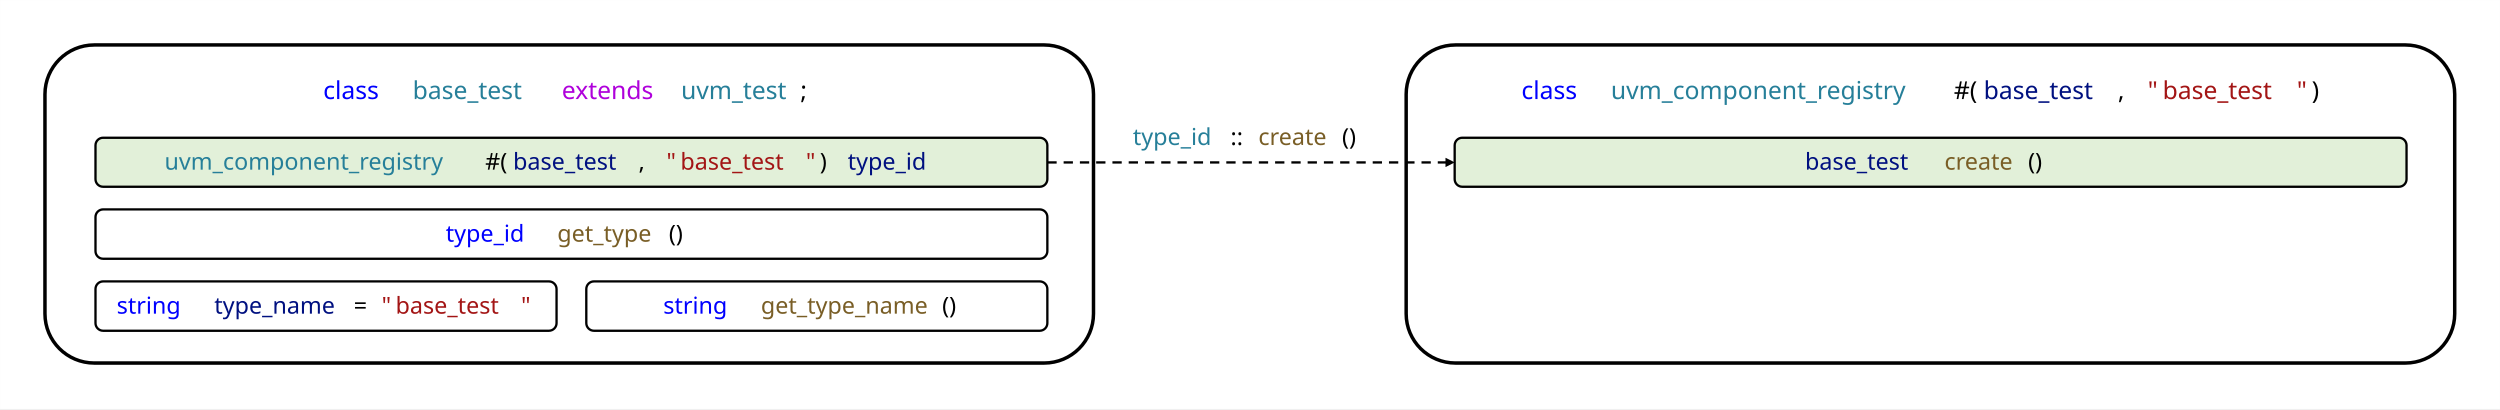
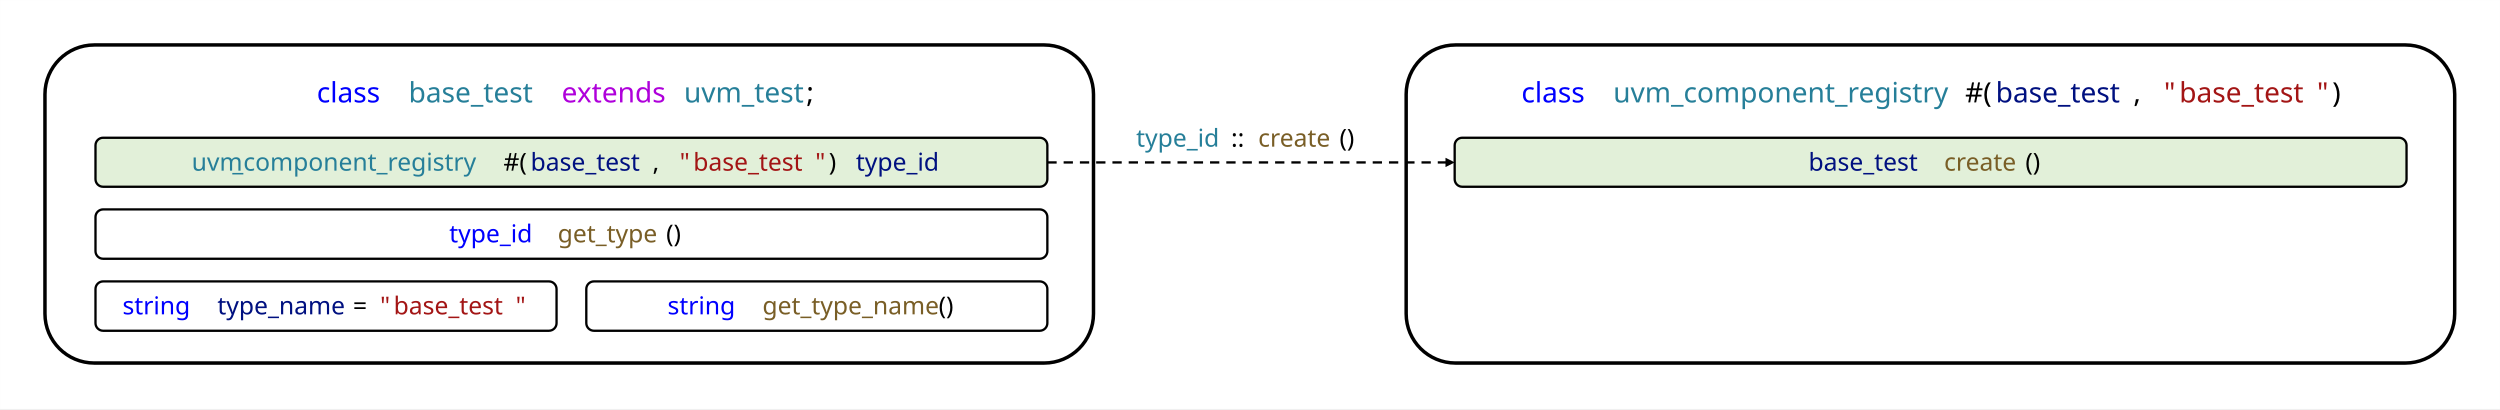
<svg xmlns="http://www.w3.org/2000/svg" width="7396" height="1210" xml:space="preserve" overflow="hidden">
  <g transform="translate(1200 -604)">
    <rect x="-1197.5" y="606.5" width="7391" height="1205" stroke="#FFFFFF" stroke-width="4.583" stroke-miterlimit="8" fill="#FFFFFF" />
    <path d="M-1067 882.836C-1067 802.293-1001.71 737-921.165 737L1889.16 737C1969.71 737 2035 802.293 2035 882.836L2035 1532.16C2035 1612.71 1969.71 1678 1889.16 1678L-921.165 1678C-1001.71 1678-1067 1612.71-1067 1532.16Z" stroke="#000000" stroke-width="10.312" stroke-miterlimit="8" fill="#FFFFFF" fill-rule="evenodd" />
-     <text fill="#0000FF" font-family="JetBrains Mono,JetBrains Mono_MSFontService,sans-serif" font-weight="400" font-size="73" transform="matrix(1 0 0 1 -243.891 897)">class</text>
-     <text fill="#267F99" font-family="JetBrains Mono,JetBrains Mono_MSFontService,sans-serif" font-weight="400" font-size="73" transform="matrix(1 0 0 1 20.7968 897)">base_test</text>
-     <text fill="#AF00DB" font-family="JetBrains Mono,JetBrains Mono_MSFontService,sans-serif" font-weight="400" font-size="73" transform="matrix(1 0 0 1 461.943 897)">extends</text>
-     <text fill="#267F99" font-family="JetBrains Mono,JetBrains Mono_MSFontService,sans-serif" font-weight="400" font-size="73" transform="matrix(1 0 0 1 814.859 897)">uvm_test</text>
-     <text font-family="JetBrains Mono,JetBrains Mono_MSFontService,sans-serif" font-weight="400" font-size="73" transform="matrix(1 0 0 1 1167.78 897)">;</text>
+     <text fill="#0000FF" font-family="Consolas,Consolas_MSFontService,sans-serif" font-weight="400" font-size="83" transform="matrix(1 0 0 1 -262.797 907)">class</text>
+     <text fill="#267F99" font-family="Consolas,Consolas_MSFontService,sans-serif" font-weight="400" font-size="83" transform="matrix(1 0 0 1 8.76555 907)">base_test</text>
+     <text fill="#AF00DB" font-family="Consolas,Consolas_MSFontService,sans-serif" font-weight="400" font-size="83" transform="matrix(1 0 0 1 461.37 907)">extends</text>
+     <text fill="#267F99" font-family="Consolas,Consolas_MSFontService,sans-serif" font-weight="400" font-size="83" transform="matrix(1 0 0 1 823.453 907)">uvm_test</text>
+     <text font-family="Consolas,Consolas_MSFontService,sans-serif" font-weight="400" font-size="83" transform="matrix(1 0 0 1 1185.54 907)">;</text>
    <path d="M-917.5 1033.97C-917.5 1021.56-907.439 1011.5-895.028 1011.5L1876.03 1011.5C1888.44 1011.5 1898.5 1021.56 1898.5 1033.97L1898.5 1134.03C1898.5 1146.44 1888.44 1156.5 1876.03 1156.5L-895.028 1156.5C-907.439 1156.5-917.5 1146.44-917.5 1134.03Z" stroke="#000000" stroke-width="6.875" stroke-miterlimit="8" fill="#E2F0D9" fill-rule="evenodd" />
-     <text fill="#267F99" font-family="JetBrains Mono,JetBrains Mono_MSFontService,sans-serif" font-weight="400" font-size="69" transform="matrix(1 0 0 1 -713.383 1106)">uvm_component_registry</text>
-     <text font-family="JetBrains Mono,JetBrains Mono_MSFontService,sans-serif" font-weight="400" font-size="69" transform="matrix(1 0 0 1 235.367 1106)">#(</text>
-     <text fill="#001080" font-family="JetBrains Mono,JetBrains Mono_MSFontService,sans-serif" font-weight="400" font-size="69" transform="matrix(1 0 0 1 317.867 1106)">base_test</text>
-     <text font-family="JetBrains Mono,JetBrains Mono_MSFontService,sans-serif" font-weight="400" font-size="69" transform="matrix(1 0 0 1 689.117 1106)">, </text>
-     <text fill="#A31515" font-family="JetBrains Mono,JetBrains Mono_MSFontService,sans-serif" font-weight="400" font-size="69" transform="matrix(1 0 0 1 771.617 1106)">"</text>
-     <text fill="#A31515" font-family="JetBrains Mono,JetBrains Mono_MSFontService,sans-serif" font-weight="400" font-size="69" transform="matrix(1 0 0 1 812.867 1106)">base_test</text>
-     <text fill="#A31515" font-family="JetBrains Mono,JetBrains Mono_MSFontService,sans-serif" font-weight="400" font-size="69" transform="matrix(1 0 0 1 1184.12 1106)">"</text>
-     <text font-family="JetBrains Mono,JetBrains Mono_MSFontService,sans-serif" font-weight="400" font-size="69" transform="matrix(1 0 0 1 1225.37 1106)">) </text>
-     <text fill="#001080" font-family="JetBrains Mono,JetBrains Mono_MSFontService,sans-serif" font-weight="400" font-size="69" transform="matrix(1 0 0 1 1307.87 1106)">type_id</text>
+     <text fill="#267F99" font-family="Consolas,Consolas_MSFontService,sans-serif" font-weight="400" font-size="73" transform="matrix(1 0 0 1 -632.955 1109)">uvm</text>
+     <text fill="#267F99" font-family="Consolas,Consolas_MSFontService,sans-serif" font-weight="400" font-size="73" transform="matrix(1 0 0 1 -512.643 1109)">_component_registry</text>
+     <text font-family="Consolas,Consolas_MSFontService,sans-serif" font-weight="400" font-size="73" transform="matrix(1 0 0 1 289.441 1109)">#(</text>
+     <text fill="#001080" font-family="Consolas,Consolas_MSFontService,sans-serif" font-weight="400" font-size="73" transform="matrix(1 0 0 1 369.649 1109)">base_test</text>
+     <text font-family="Consolas,Consolas_MSFontService,sans-serif" font-weight="400" font-size="73" transform="matrix(1 0 0 1 730.587 1109)">, </text>
+     <text fill="#A31515" font-family="Consolas,Consolas_MSFontService,sans-serif" font-weight="400" font-size="73" transform="matrix(1 0 0 1 810.795 1109)">"</text>
+     <text fill="#A31515" font-family="Consolas,Consolas_MSFontService,sans-serif" font-weight="400" font-size="73" transform="matrix(1 0 0 1 850.899 1109)">base_test</text>
+     <text fill="#A31515" font-family="Consolas,Consolas_MSFontService,sans-serif" font-weight="400" font-size="73" transform="matrix(1 0 0 1 1211.84 1109)">"</text>
+     <text font-family="Consolas,Consolas_MSFontService,sans-serif" font-weight="400" font-size="73" transform="matrix(1 0 0 1 1251.94 1109)">) </text>
+     <text fill="#001080" font-family="Consolas,Consolas_MSFontService,sans-serif" font-weight="400" font-size="73" transform="matrix(1 0 0 1 1332.15 1109)">type_id</text>
    <path d="M-917.5 1246.13C-917.5 1233.63-907.37 1223.5-894.874 1223.5L1875.87 1223.5C1888.37 1223.5 1898.5 1233.63 1898.5 1246.13L1898.5 1346.87C1898.5 1359.37 1888.37 1369.5 1875.87 1369.5L-894.874 1369.5C-907.37 1369.5-917.5 1359.37-917.5 1346.87Z" stroke="#000000" stroke-width="6.875" stroke-miterlimit="8" fill="#FFFFFF" fill-rule="evenodd" />
-     <text fill="#0000FF" font-family="JetBrains Mono,JetBrains Mono_MSFontService,sans-serif" font-weight="400" font-size="69" transform="matrix(1 0 0 1 118.711 1319)">type_id</text>
-     <text fill="#795E26" font-family="JetBrains Mono,JetBrains Mono_MSFontService,sans-serif" font-weight="400" font-size="69" transform="matrix(1 0 0 1 448.711 1319)">get_type</text>
-     <text font-family="JetBrains Mono,JetBrains Mono_MSFontService,sans-serif" font-weight="400" font-size="69" transform="matrix(1 0 0 1 778.711 1319)">()</text>
+     <text fill="#0000FF" font-family="Consolas,Consolas_MSFontService,sans-serif" font-weight="400" font-size="73" transform="matrix(1 0 0 1 129.023 1321)">type_id</text>
+     <text fill="#795E26" font-family="Consolas,Consolas_MSFontService,sans-serif" font-weight="400" font-size="73" transform="matrix(1 0 0 1 449.857 1321)">get_type</text>
+     <text font-family="Consolas,Consolas_MSFontService,sans-serif" font-weight="400" font-size="73" transform="matrix(1 0 0 1 770.69 1321)">()</text>
    <path d="M534.5 1459.13C534.5 1446.63 544.631 1436.5 557.128 1436.5L1875.87 1436.5C1888.37 1436.5 1898.5 1446.63 1898.5 1459.13L1898.5 1559.87C1898.5 1572.37 1888.37 1582.5 1875.87 1582.5L557.128 1582.5C544.631 1582.5 534.5 1572.37 534.5 1559.87Z" stroke="#000000" stroke-width="6.875" stroke-miterlimit="8" fill="#FFFFFF" fill-rule="evenodd" />
-     <text fill="#0000FF" font-family="JetBrains Mono,JetBrains Mono_MSFontService,sans-serif" font-weight="400" font-size="69" transform="matrix(1 0 0 1 762.217 1532)">string </text>
-     <text fill="#795E26" font-family="JetBrains Mono,JetBrains Mono_MSFontService,sans-serif" font-weight="400" font-size="69" transform="matrix(1 0 0 1 1050.97 1532)">get_type_name</text>
-     <text font-family="JetBrains Mono,JetBrains Mono_MSFontService,sans-serif" font-weight="400" font-size="69" transform="matrix(1 0 0 1 1587.22 1532)">()</text>
+     <text fill="#0000FF" font-family="Consolas,Consolas_MSFontService,sans-serif" font-weight="400" font-size="73" transform="matrix(1 0 0 1 774.822 1534)">string </text>
+     <text fill="#795E26" font-family="Consolas,Consolas_MSFontService,sans-serif" font-weight="400" font-size="73" transform="matrix(1 0 0 1 1055.55 1534)">get_type_name</text>
+     <text font-family="Consolas,Consolas_MSFontService,sans-serif" font-weight="400" font-size="73" transform="matrix(1 0 0 1 1576.91 1534)">()</text>
    <path d="M-917.5 1459.13C-917.5 1446.63-907.369 1436.5-894.872 1436.5L423.873 1436.5C436.369 1436.5 446.5 1446.63 446.5 1459.13L446.5 1559.87C446.5 1572.37 436.369 1582.5 423.873 1582.5L-894.872 1582.5C-907.369 1582.5-917.5 1572.37-917.5 1559.87Z" stroke="#000000" stroke-width="6.875" stroke-miterlimit="8" fill="#FFFFFF" fill-rule="evenodd" />
-     <text fill="#0000FF" font-family="JetBrains Mono,JetBrains Mono_MSFontService,sans-serif" font-weight="400" font-size="69" transform="matrix(1 0 0 1 -854.796 1532)">string</text>
-     <text fill="#001080" font-family="JetBrains Mono,JetBrains Mono_MSFontService,sans-serif" font-weight="400" font-size="69" transform="matrix(1 0 0 1 -566.046 1532)">type_name</text>
-     <text font-family="JetBrains Mono,JetBrains Mono_MSFontService,sans-serif" font-weight="400" font-size="69" transform="matrix(1 0 0 1 -153.546 1532)">= </text>
-     <text fill="#A31515" font-family="JetBrains Mono,JetBrains Mono_MSFontService,sans-serif" font-weight="400" font-size="69" transform="matrix(1 0 0 1 -71.0458 1532)">"</text>
-     <text fill="#A31515" font-family="JetBrains Mono,JetBrains Mono_MSFontService,sans-serif" font-weight="400" font-size="69" transform="matrix(1 0 0 1 -29.7958 1532)">base_test</text>
-     <text fill="#A31515" font-family="JetBrains Mono,JetBrains Mono_MSFontService,sans-serif" font-weight="400" font-size="69" transform="matrix(1 0 0 1 341.454 1532)">"</text>
+     <text fill="#0000FF" font-family="Consolas,Consolas_MSFontService,sans-serif" font-weight="400" font-size="73" transform="matrix(1 0 0 1 -837.608 1534)">string</text>
+     <text fill="#001080" font-family="Consolas,Consolas_MSFontService,sans-serif" font-weight="400" font-size="73" transform="matrix(1 0 0 1 -556.879 1534)">type_name</text>
+     <text font-family="Consolas,Consolas_MSFontService,sans-serif" font-weight="400" font-size="73" transform="matrix(1 0 0 1 -155.837 1534)">= </text>
+     <text fill="#A31515" font-family="Consolas,Consolas_MSFontService,sans-serif" font-weight="400" font-size="73" transform="matrix(1 0 0 1 -75.6291 1534)">"</text>
+     <text fill="#A31515" font-family="Consolas,Consolas_MSFontService,sans-serif" font-weight="400" font-size="73" transform="matrix(1 0 0 1 -35.525 1534)">base_test</text>
+     <text fill="#A31515" font-family="Consolas,Consolas_MSFontService,sans-serif" font-weight="400" font-size="73" transform="matrix(1 0 0 1 325.413 1534)">"</text>
    <path d="M2960 882.836C2960 802.293 3025.29 737 3105.84 737L5916.16 737C5996.71 737 6062 802.293 6062 882.836L6062 1532.16C6062 1612.71 5996.71 1678 5916.16 1678L3105.84 1678C3025.29 1678 2960 1612.71 2960 1532.16Z" stroke="#000000" stroke-width="10.312" stroke-miterlimit="8" fill="#FFFFFF" fill-rule="evenodd" />
    <path d="M3103.5 1033.97C3103.5 1021.56 3113.56 1011.5 3125.97 1011.5L5897.03 1011.5C5909.44 1011.5 5919.5 1021.56 5919.5 1033.97L5919.5 1134.03C5919.5 1146.44 5909.44 1156.5 5897.03 1156.5L3125.97 1156.5C3113.56 1156.5 3103.5 1146.44 3103.5 1134.03Z" stroke="#000000" stroke-width="6.875" stroke-miterlimit="8" fill="#E2F0D9" fill-rule="evenodd" />
-     <text fill="#001080" font-family="JetBrains Mono,JetBrains Mono_MSFontService,sans-serif" font-weight="400" font-size="69" transform="matrix(1 0 0 1 4139.95 1106)">base_test</text>
-     <text fill="#795E26" font-family="JetBrains Mono,JetBrains Mono_MSFontService,sans-serif" font-weight="400" font-size="69" transform="matrix(1 0 0 1 4552.45 1106)">create</text>
-     <text font-family="JetBrains Mono,JetBrains Mono_MSFontService,sans-serif" font-weight="400" font-size="69" transform="matrix(1 0 0 1 4799.95 1106)">()</text>
+     <text fill="#001080" font-family="Consolas,Consolas_MSFontService,sans-serif" font-weight="400" font-size="73" transform="matrix(1 0 0 1 4150.26 1109)">base_test</text>
+     <text fill="#795E26" font-family="Consolas,Consolas_MSFontService,sans-serif" font-weight="400" font-size="73" transform="matrix(1 0 0 1 4551.3 1109)">create</text>
+     <text font-family="Consolas,Consolas_MSFontService,sans-serif" font-weight="400" font-size="73" transform="matrix(1 0 0 1 4791.92 1109)">()</text>
    <path d="M1.02923e-06-3.438 27.5-3.437 27.5 3.438-1.02923e-06 3.438ZM48.125-3.437 75.625-3.437 75.625 3.438 48.125 3.438ZM96.25-3.437 123.75-3.437 123.75 3.438 96.25 3.438ZM144.375-3.437 171.875-3.437 171.875 3.438 144.375 3.438ZM192.5-3.437 220-3.437 220 3.438 192.5 3.438ZM240.625-3.437 268.125-3.437 268.125 3.438 240.625 3.438ZM288.75-3.437 316.25-3.437 316.25 3.438 288.75 3.438ZM336.875-3.437 364.375-3.437 364.375 3.438 336.875 3.438ZM385-3.437 412.5-3.437 412.5 3.438 385 3.438ZM433.125-3.437 460.625-3.437 460.625 3.438 433.125 3.438ZM481.25-3.437 508.75-3.437 508.75 3.438 481.25 3.438ZM529.375-3.437 556.875-3.437 556.875 3.438 529.375 3.438ZM577.5-3.437 605-3.437 605 3.438 577.5 3.438ZM625.625-3.437 653.125-3.437 653.125 3.438 625.625 3.438ZM673.75-3.437 701.25-3.437 701.25 3.438 673.75 3.438ZM721.875-3.437 749.375-3.437 749.375 3.438 721.875 3.438ZM770-3.437 797.5-3.437 797.5 3.438 770 3.438ZM818.125-3.437 845.625-3.437 845.625 3.438 818.125 3.438ZM866.25-3.437 893.75-3.437 893.75 3.438 866.25 3.438ZM914.375-3.437 941.875-3.437 941.875 3.438 914.375 3.438ZM962.5-3.437 990-3.437 990 3.438 962.5 3.438ZM1010.62-3.437 1038.12-3.437 1038.12 3.438 1010.62 3.438ZM1058.75-3.437 1086.25-3.437 1086.25 3.438 1058.75 3.438ZM1106.88-3.437 1134.38-3.437 1134.38 3.438 1106.88 3.438ZM1155-3.437 1182.42-3.437 1182.42 3.438 1155 3.438ZM1177.84-13.75 1205.34 0 1177.84 13.75Z" transform="matrix(1 0 0 -1 1898.5 1084.5)" />
-     <text fill="#267F99" font-family="JetBrains Mono,JetBrains Mono_MSFontService,sans-serif" font-weight="400" font-size="69" transform="matrix(1 0 0 1 2151.47 1033)">type_id</text>
-     <text font-family="JetBrains Mono,JetBrains Mono_MSFontService,sans-serif" font-weight="400" font-size="69" transform="matrix(1 0 0 1 2440.22 1033)">::</text>
-     <text fill="#795E26" font-family="JetBrains Mono,JetBrains Mono_MSFontService,sans-serif" font-weight="400" font-size="69" transform="matrix(1 0 0 1 2522.72 1033)">create</text>
-     <text font-family="JetBrains Mono,JetBrains Mono_MSFontService,sans-serif" font-weight="400" font-size="69" transform="matrix(1 0 0 1 2770.22 1033)">()</text>
-     <text fill="#0000FF" font-family="JetBrains Mono,JetBrains Mono_MSFontService,sans-serif" font-weight="400" font-size="73" transform="matrix(1 0 0 1 3300.95 897)">class</text>
-     <text fill="#267F99" font-family="JetBrains Mono,JetBrains Mono_MSFontService,sans-serif" font-weight="400" font-size="73" transform="matrix(1 0 0 1 3565.64 897)">uvm_component_registry</text>
-     <text font-family="JetBrains Mono,JetBrains Mono_MSFontService,sans-serif" font-weight="400" font-size="73" transform="matrix(1 0 0 1 4580.28 897)">#(</text>
-     <text fill="#001080" font-family="JetBrains Mono,JetBrains Mono_MSFontService,sans-serif" font-weight="400" font-size="73" transform="matrix(1 0 0 1 4668.5 897)">base_test</text>
-     <text font-family="JetBrains Mono,JetBrains Mono_MSFontService,sans-serif" font-weight="400" font-size="73" transform="matrix(1 0 0 1 5065.54 897)">, </text>
-     <text fill="#A31515" font-family="JetBrains Mono,JetBrains Mono_MSFontService,sans-serif" font-weight="400" font-size="73" transform="matrix(1 0 0 1 5153.77 897)">"</text>
-     <text fill="#A31515" font-family="JetBrains Mono,JetBrains Mono_MSFontService,sans-serif" font-weight="400" font-size="73" transform="matrix(1 0 0 1 5197.88 897)">base_test</text>
-     <text fill="#A31515" font-family="JetBrains Mono,JetBrains Mono_MSFontService,sans-serif" font-weight="400" font-size="73" transform="matrix(1 0 0 1 5594.91 897)">"</text>
-     <text font-family="JetBrains Mono,JetBrains Mono_MSFontService,sans-serif" font-weight="400" font-size="73" transform="matrix(1 0 0 1 5639.03 897)">)</text>
+     <text fill="#267F99" font-family="Consolas,Consolas_MSFontService,sans-serif" font-weight="400" font-size="73" transform="matrix(1 0 0 1 2161.2 1038)">type_id</text>
+     <text font-family="Consolas,Consolas_MSFontService,sans-serif" font-weight="400" font-size="73" transform="matrix(1 0 0 1 2441.93 1038)">::</text>
+     <text fill="#795E26" font-family="Consolas,Consolas_MSFontService,sans-serif" font-weight="400" font-size="73" transform="matrix(1 0 0 1 2522.14 1038)">create</text>
+     <text font-family="Consolas,Consolas_MSFontService,sans-serif" font-weight="400" font-size="73" transform="matrix(1 0 0 1 2762.77 1038)">()</text>
+     <text fill="#0000FF" font-family="Consolas,Consolas_MSFontService,sans-serif" font-weight="400" font-size="83" transform="matrix(1 0 0 1 3300.95 907)">class</text>
+     <text fill="#267F99" font-family="Consolas,Consolas_MSFontService,sans-serif" font-weight="400" font-size="83" transform="matrix(1 0 0 1 3572.52 907)">uvm_component_registry</text>
+     <text font-family="Consolas,Consolas_MSFontService,sans-serif" font-weight="400" font-size="83" transform="matrix(1 0 0 1 4613.5 907)">#(</text>
+     <text fill="#001080" font-family="Consolas,Consolas_MSFontService,sans-serif" font-weight="400" font-size="83" transform="matrix(1 0 0 1 4704.03 907)">base_test</text>
+     <text font-family="Consolas,Consolas_MSFontService,sans-serif" font-weight="400" font-size="83" transform="matrix(1 0 0 1 5111.37 907)">, </text>
+     <text fill="#A31515" font-family="Consolas,Consolas_MSFontService,sans-serif" font-weight="400" font-size="83" transform="matrix(1 0 0 1 5201.89 907)">"</text>
+     <text fill="#A31515" font-family="Consolas,Consolas_MSFontService,sans-serif" font-weight="400" font-size="83" transform="matrix(1 0 0 1 5247.15 907)">base_test</text>
+     <text fill="#A31515" font-family="Consolas,Consolas_MSFontService,sans-serif" font-weight="400" font-size="83" transform="matrix(1 0 0 1 5654.49 907)">"</text>
+     <text font-family="Consolas,Consolas_MSFontService,sans-serif" font-weight="400" font-size="83" transform="matrix(1 0 0 1 5699.75 907)">)</text>
  </g>
</svg>
